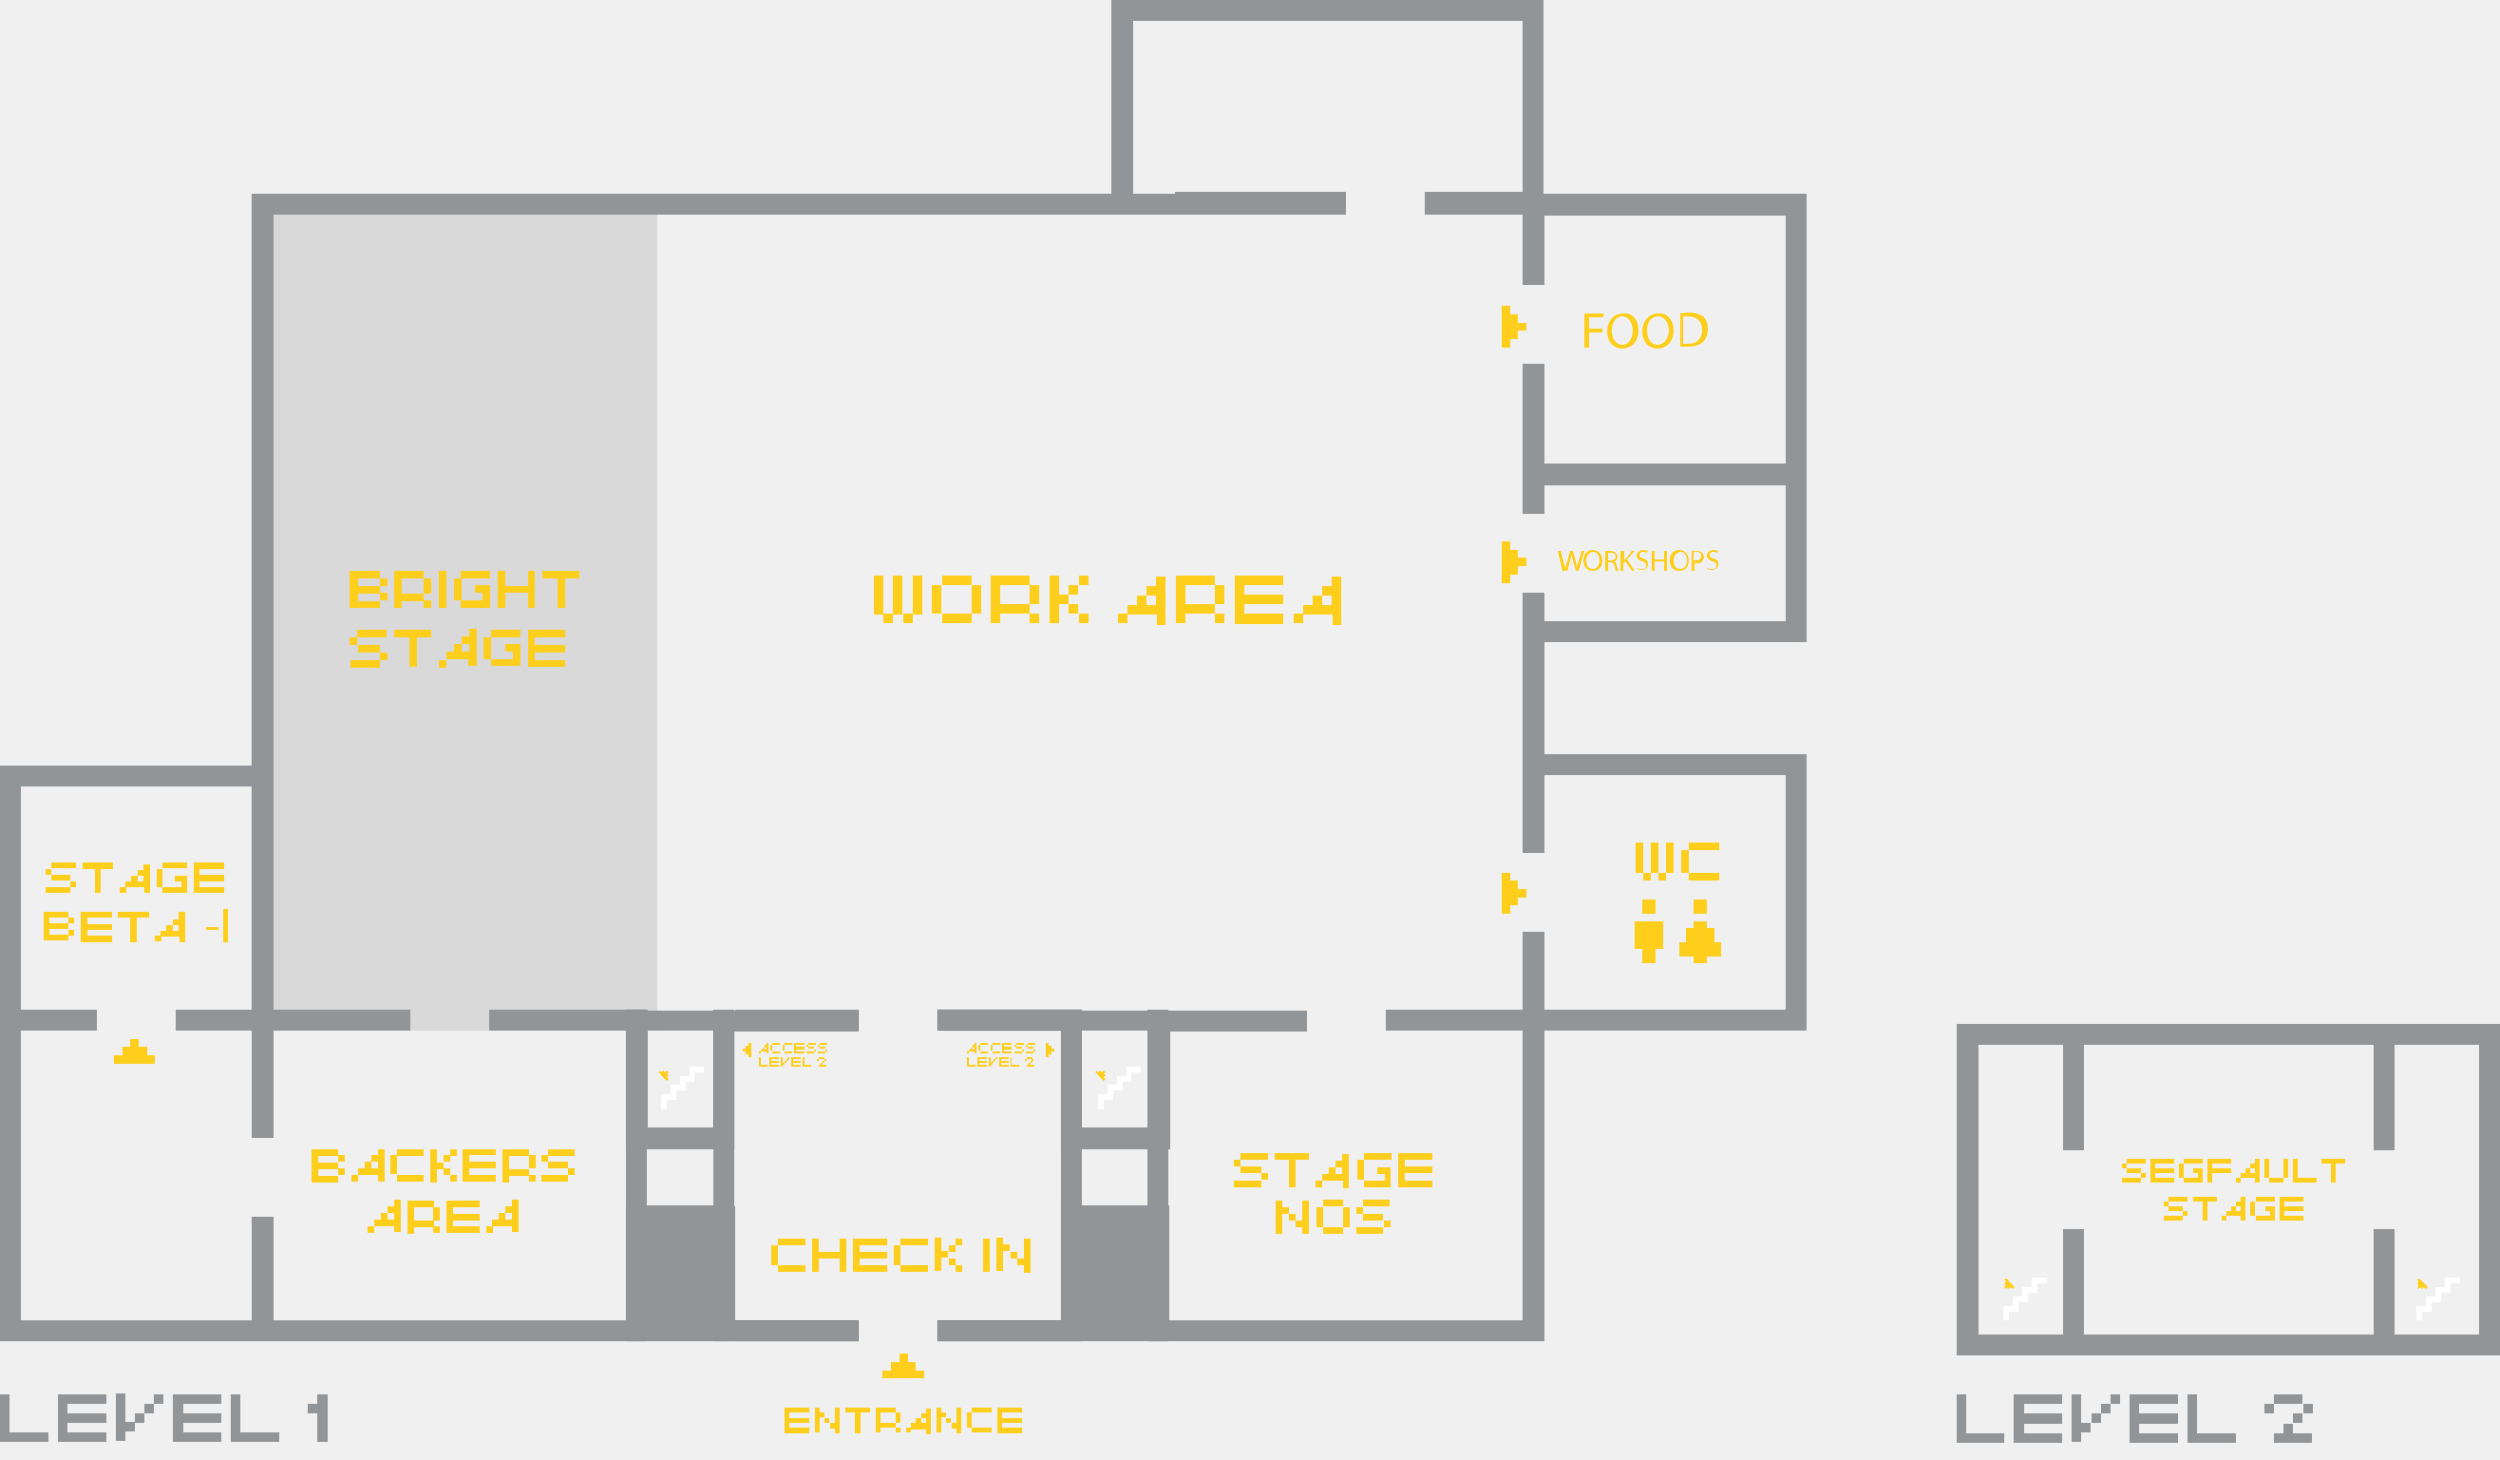
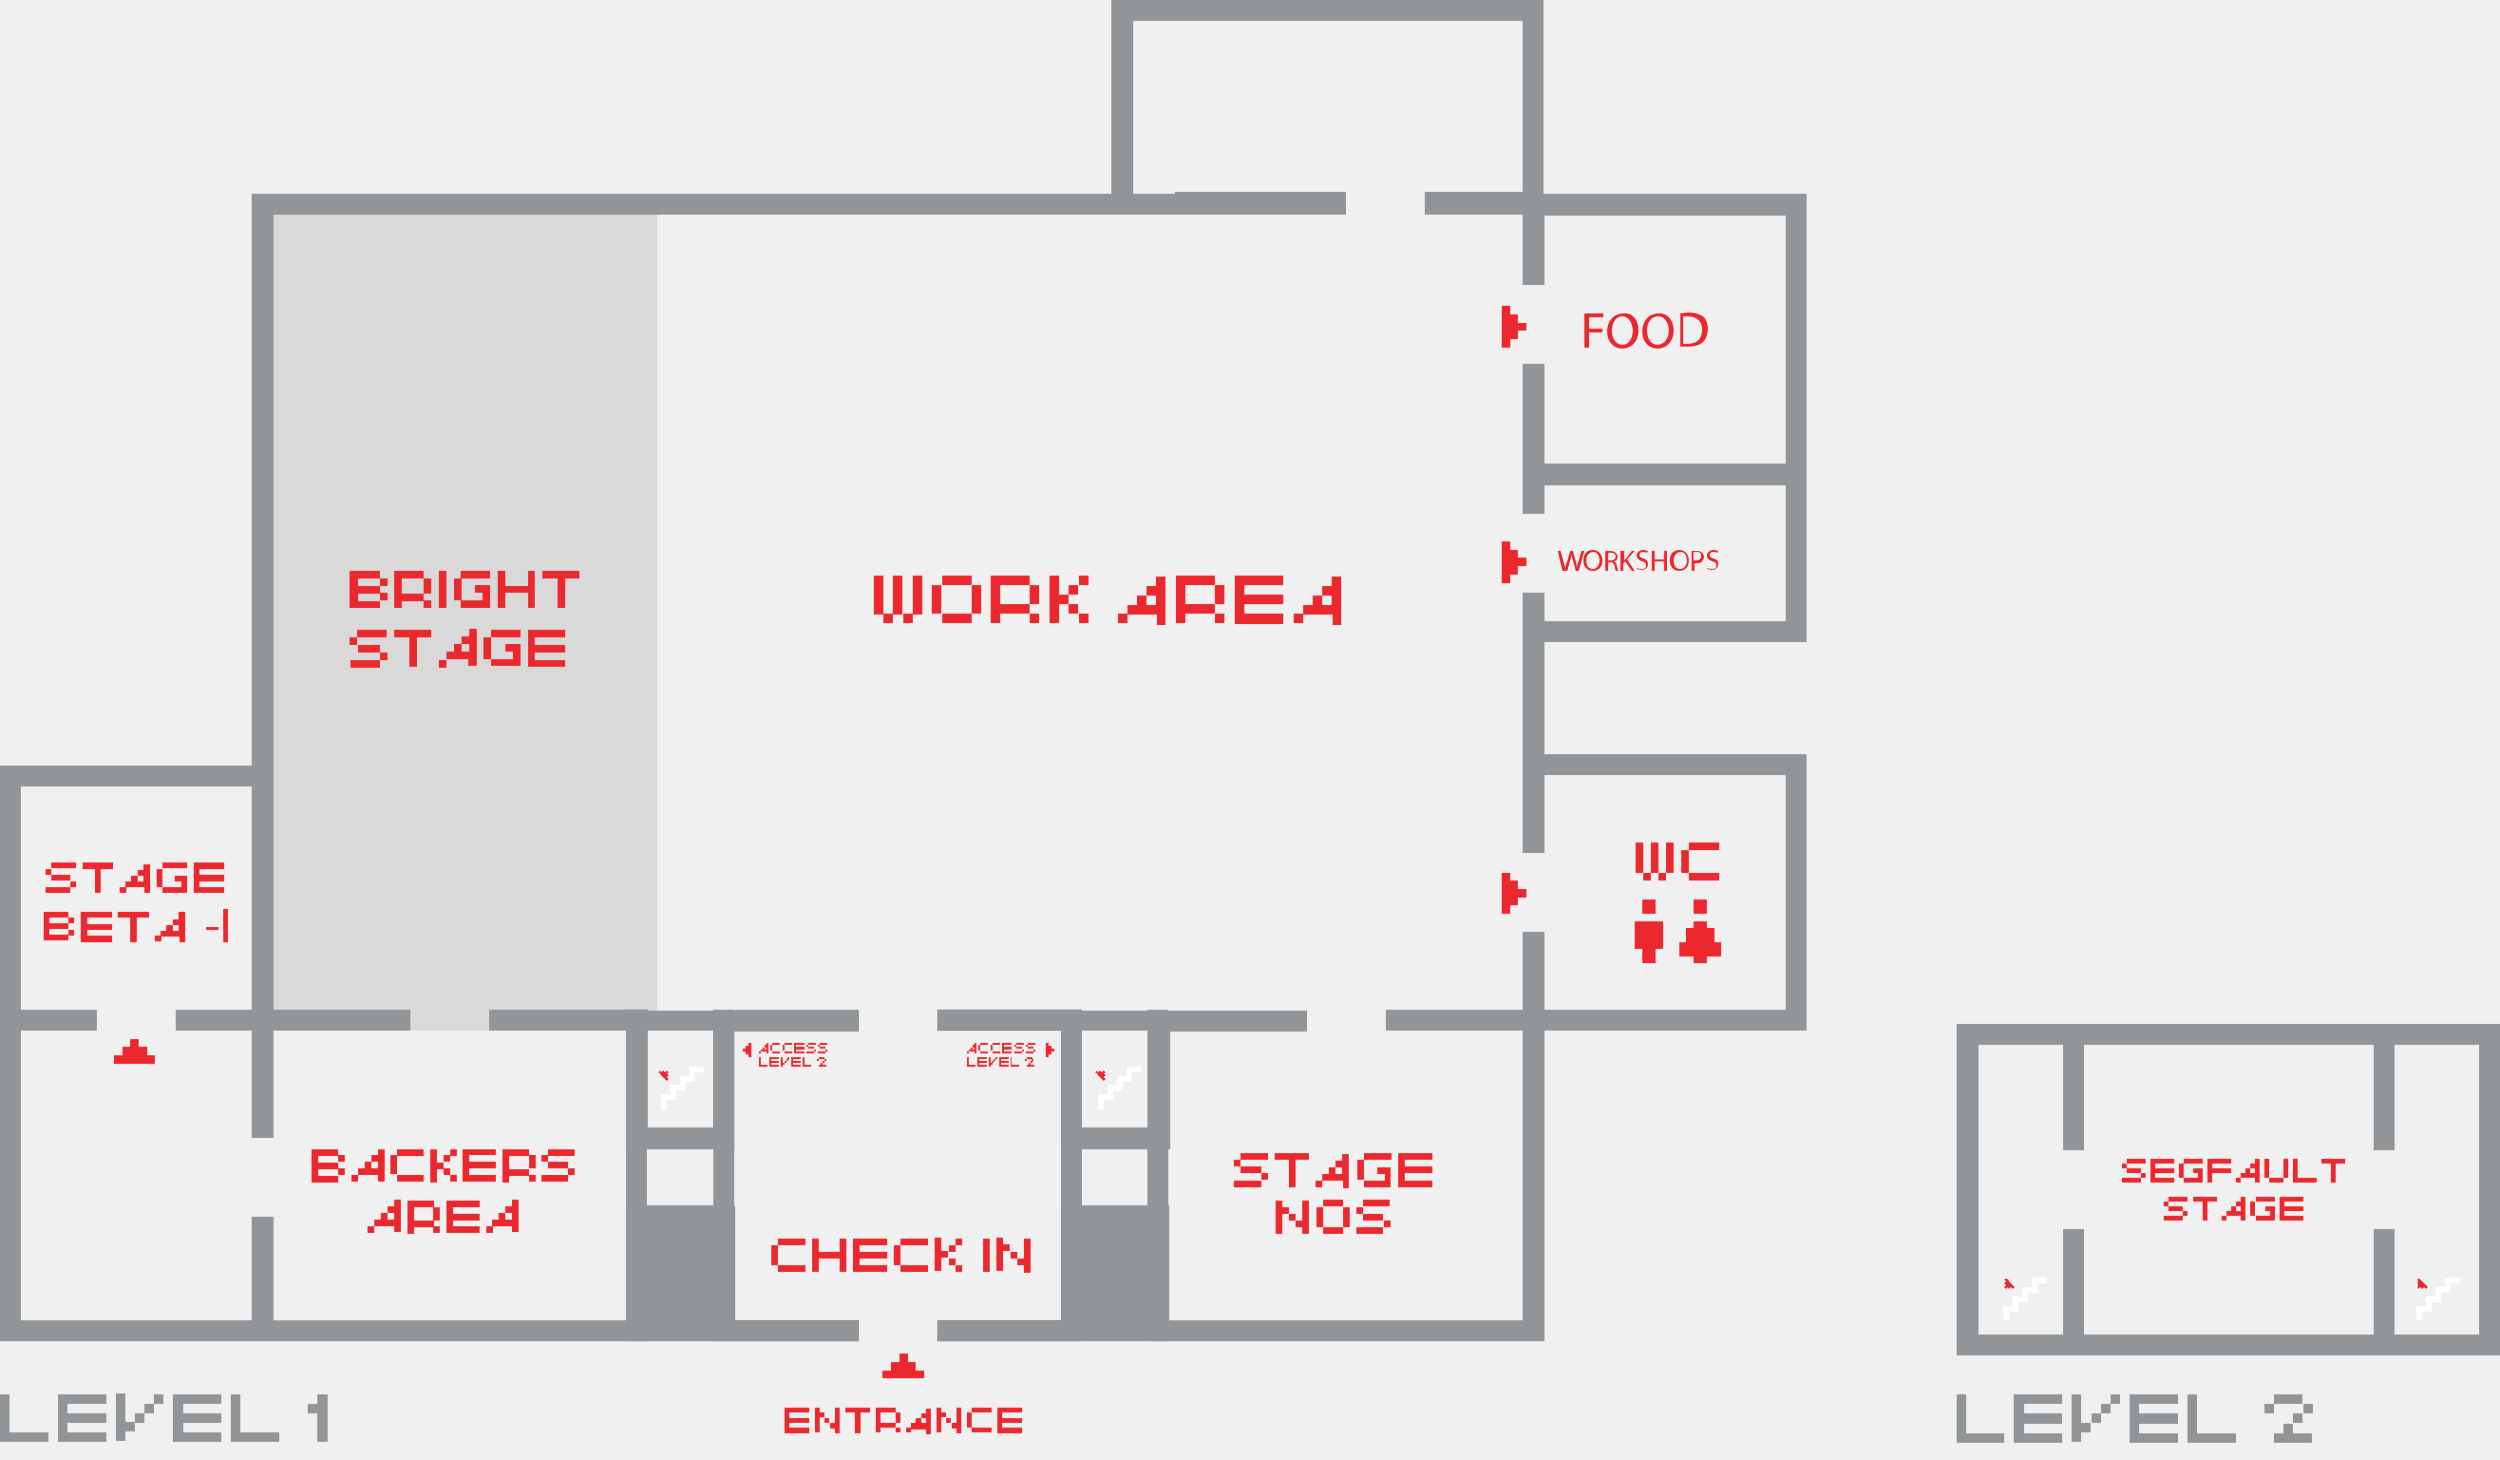
<svg xmlns="http://www.w3.org/2000/svg" xmlns:xlink="http://www.w3.org/1999/xlink" version="1.0" id="Layer_1" x="0px" y="0px" width="263.2px" height="153.7px" viewBox="0 0 263.2 153.7" style="enable-background:new 0 0 263.2 153.7;" xml:space="preserve">
  <style type="text/css">
	.st0{fill:#929597;}
- 	.st1{fill:#FECE1D;}
+ 	.st1{fill:#ea282e;}
	.st2{fill:#FFFFFF;}
	.st3{opacity:0.25;}
	.st4{clip-path:url(#SVGID_2_);}
</style>
  <g>
    <polygon class="st0" points="206,151.9 206,146.8 207,146.8 207,150.9 211,150.9 211,151.9  " />
  </g>
  <g>
    <polygon class="st0" points="212,151.9 212,146.8 217.1,146.8 217.1,147.8 213.1,147.8 213.1,148.8 217.1,148.8 217.1,149.9    213.1,149.9 213.1,150.9 217.1,150.9 217.1,151.9  " />
  </g>
  <g>
    <path class="st0" d="M218.1,151.9v-5.1h1v3h1v1h-1v1H218.1z M220.2,148.8h1v1h-1V148.8z M221.2,147.8h1v1h-1V147.8z M222.2,146.8h1   v1h-1V146.8z" />
  </g>
  <g>
    <polygon class="st0" points="224.2,151.9 224.2,146.8 229.3,146.8 229.3,147.8 225.2,147.8 225.2,148.8 229.3,148.8 229.3,149.9    225.2,149.9 225.2,150.9 229.3,150.9 229.3,151.9  " />
  </g>
  <g>
    <polygon class="st0" points="230.3,151.9 230.3,146.8 231.3,146.8 231.3,150.9 235.4,150.9 235.4,151.9  " />
  </g>
  <g>
    <path class="st0" d="M238.4,147.8h1v1h-1V147.8z M239.4,146.8h3v1h-3V146.8z M239.4,151.9v-1h1v-1h1v1h2v1H239.4z M241.4,148.8h1v1   h-1V148.8z M242.5,147.8h1v1h-1V147.8z" />
  </g>
  <g>
    <path class="st1" d="M227.8,126.5h0.5v0.5h-0.5V126.5z M227.8,128h2v0.5h-2V128z M228.3,126h2v0.5h-2V126z M228.3,127h1.5v0.5h-1.5   V127z M229.8,127.5h0.5v0.5h-0.5V127.5z" />
  </g>
  <g>
    <polygon class="st1" points="231.9,128.5 231.9,126.5 230.9,126.5 230.9,126 233.4,126 233.4,126.5 232.4,126.5 232.4,128.5  " />
  </g>
  <g>
    <path class="st1" d="M233.9,128h0.5v0.5h-0.5V128z M235.9,128.5V128h-1.5v-0.5h0.5V127h0.5v0.5h0.5V127h-0.5v-0.5h0.5V126h0.5v2.5   H235.9z" />
  </g>
  <g>
    <path class="st1" d="M236.9,126.5h0.5v1.5h-0.5V126.5z M237.5,126h2v0.5h-2V126z M237.5,128.5V128h1.5v-0.5h-0.5V127h1v1.5H237.5z" />
  </g>
  <g>
    <polygon class="st1" points="240,128.5 240,126 242.5,126 242.5,126.5 240.5,126.5 240.5,127 242.5,127 242.5,127.5 240.5,127.5    240.5,128 242.5,128 242.5,128.5  " />
  </g>
  <g>
    <path class="st0" d="M261,107.8h-52.8H206v2.2v30.5v2.2h2.2H261h2.2v-2.2V110v-2.2H261z M261,140.5h-8.9v-11.1h-2.2v11.1h-30.5   v-11.1h-2.2v11.1h-8.9V110h8.9v11.1h2.2V110h30.5v11.1h2.2V110h8.9V140.5z" />
  </g>
  <g>
    <polygon class="st2" points="214.5,134.5 213.9,134.5 213.9,135.1 213.9,135.5 213.5,135.5 212.9,135.5 212.9,136.1 212.9,136.5    212.5,136.5 212.5,136.5 211.9,136.5 211.9,136.5 211.9,137.1 211.9,137.5 211.5,137.5 210.9,137.5 210.9,138.1 210.9,139    211.5,139 211.5,138.1 211.9,138.1 211.9,138.1 212.5,138.1 212.5,138.1 212.5,138.1 212.5,137.1 212.9,137.1 213.5,137.1    213.5,137.1 213.5,137.1 213.5,136.1 213.9,136.1 214.5,136.1 214.5,136.1 214.5,135.1 215.5,135.1 215.5,134.5  " />
  </g>
  <g>
    <polygon class="st1" points="211.2,134.9 211,135.1 211.2,135.3 211,135.5 211.2,135.7 211.4,135.5 211.5,135.7 211.7,135.5    211.9,135.7 212.1,135.5 211.9,135.3 211.7,135.1 211.5,134.9 211.4,134.7 211.2,134.6 211,134.7  " />
  </g>
  <g>
    <polygon class="st2" points="258,134.5 257.4,134.5 257.4,135.1 257.4,135.5 257,135.5 256.4,135.5 256.4,136.1 256.4,136.5    256,136.5 256,136.5 255.4,136.5 255.4,136.5 255.4,137.1 255.4,137.5 255,137.5 254.4,137.5 254.4,138.1 254.4,139 255,139    255,138.1 255.4,138.1 255.4,138.1 256,138.1 256,138.1 256,138.1 256,137.1 256.4,137.1 257,137.1 257,137.1 257,137.1 257,136.1    257.4,136.1 258,136.1 258,136.1 258,135.1 259,135.1 259,134.5  " />
  </g>
  <g>
    <polygon class="st1" points="254.6,134.9 254.5,135.1 254.6,135.3 254.5,135.5 254.6,135.7 254.8,135.5 255,135.7 255.2,135.5    255.4,135.7 255.6,135.5 255.4,135.3 255.2,135.1 255,134.9 254.8,134.7 254.6,134.6 254.5,134.7  " />
  </g>
  <g>
    <path class="st1" d="M223.4,122.5h0.5v0.5h-0.5V122.5z M223.4,124h2v0.5h-2V124z M223.9,122h2v0.5h-2V122z M223.9,123h1.5v0.5h-1.5   V123z M225.4,123.5h0.5v0.5h-0.5V123.5z" />
  </g>
  <g>
    <polygon class="st1" points="226.4,124.5 226.4,122 228.9,122 228.9,122.5 226.9,122.5 226.9,123 228.9,123 228.9,123.5    226.9,123.5 226.9,124 228.9,124 228.9,124.5  " />
  </g>
  <g>
    <path class="st1" d="M229.4,122.5h0.5v1.5h-0.5V122.5z M229.9,122h2v0.5h-2V122z M229.9,124.5V124h1.5v-0.5h-0.5V123h1v1.5H229.9z" />
  </g>
  <g>
    <polygon class="st1" points="232.4,124.5 232.4,122 234.9,122 234.9,122.5 232.9,122.5 232.9,123 234.9,123 234.9,123.5    232.9,123.5 232.9,124.5  " />
  </g>
  <g>
    <path class="st1" d="M235.4,124h0.5v0.5h-0.5V124z M235.9,124v-0.5h0.5V123h0.5v0.5h0.5V123h-0.5v-0.5h0.5V122h0.5v2.5h-0.5V124   H235.9z" />
  </g>
  <g>
    <path class="st1" d="M238.4,122h0.5v2h-0.5V122z M238.9,124h1.5v0.5h-1.5V124z M240.4,122h0.5v2h-0.5V122z" />
  </g>
  <g>
    <polygon class="st1" points="241.4,124.5 241.4,122 241.9,122 241.9,124 243.9,124 243.9,124.5  " />
  </g>
  <g>
    <polygon class="st1" points="244.4,122.5 244.4,122 246.9,122 246.9,122.5 245.9,122.5 245.9,124.5 245.4,124.5 245.4,122.5  " />
  </g>
  <g>
    <polygon class="st0" points="0,151.8 0,146.8 1,146.8 1,150.8 5.1,150.8 5.1,151.8  " />
  </g>
  <g>
    <polygon class="st0" points="6.1,151.8 6.1,146.8 11.2,146.8 11.2,147.8 7.1,147.8 7.1,148.8 11.2,148.8 11.2,149.8 7.1,149.8    7.1,150.8 11.2,150.8 11.2,151.8  " />
  </g>
  <g>
    <path class="st0" d="M12.2,151.8v-5.1h1v3h1v1h-1v1H12.2z M14.2,148.8h1v1h-1V148.8z M15.2,147.8h1v1h-1V147.8z M16.2,146.8h1v1h-1   V146.8z" />
  </g>
  <g>
    <polygon class="st0" points="18.2,151.8 18.2,146.8 23.3,146.8 23.3,147.8 19.3,147.8 19.3,148.8 23.3,148.8 23.3,149.8    19.3,149.8 19.3,150.8 23.3,150.8 23.3,151.8  " />
  </g>
  <g>
    <polygon class="st0" points="24.3,151.8 24.3,146.8 25.3,146.8 25.3,150.8 29.4,150.8 29.4,151.8  " />
  </g>
  <g>
    <polygon class="st0" points="32.4,148.8 32.4,147.8 33.4,147.8 33.4,146.8 34.5,146.8 34.5,151.8 33.4,151.8 33.4,148.8  " />
  </g>
  <g>
    <path class="st1" d="M101.8,110.7h0.2v0.2h-0.2V110.7z M102,110.7v-0.2h0.2v-0.2h0.2v0.2h0.2v-0.2h-0.2V110h0.2v-0.2h0.2v1.1h-0.2   v-0.2H102z" />
  </g>
  <g>
    <path class="st1" d="M103,110h0.2v0.6H103V110z M103.2,109.8h0.8v0.2h-0.8V109.8z M103.2,110.7h0.8v0.2h-0.8V110.7z" />
  </g>
  <g>
    <path class="st1" d="M104.3,110h0.2v0.6h-0.2V110z M104.5,109.8h0.8v0.2h-0.8V109.8z M104.5,110.7h0.8v0.2h-0.8V110.7z" />
  </g>
  <g>
    <polygon class="st1" points="105.5,110.9 105.5,109.8 106.5,109.8 106.5,110 105.7,110 105.7,110.2 106.5,110.2 106.5,110.5    105.7,110.5 105.7,110.7 106.5,110.7 106.5,110.9  " />
  </g>
  <g>
    <path class="st1" d="M106.8,110h0.2v0.2h-0.2V110z M106.8,110.7h0.8v0.2h-0.8V110.7z M107,109.8h0.8v0.2H107V109.8z M107,110.2h0.6   v0.2H107V110.2z M107.6,110.5h0.2v0.2h-0.2V110.5z" />
  </g>
  <g>
    <path class="st1" d="M108,110h0.2v0.2H108V110z M108,110.7h0.8v0.2H108V110.7z M108.2,109.8h0.8v0.2h-0.8V109.8z M108.2,110.2h0.6   v0.2h-0.6V110.2z M108.8,110.5h0.2v0.2h-0.2V110.5z" />
  </g>
  <g>
    <polygon class="st1" points="101.8,112.3 101.8,111.3 102,111.3 102,112.1 102.7,112.1 102.7,112.3  " />
  </g>
  <g>
    <polygon class="st1" points="102.9,112.3 102.9,111.3 103.9,111.3 103.9,111.5 103.1,111.5 103.1,111.7 103.9,111.7 103.9,111.9    103.1,111.9 103.1,112.1 103.9,112.1 103.9,112.3  " />
  </g>
  <g>
    <path class="st1" d="M104.1,112.3v-1h0.2v0.6h0.2v0.2h-0.2v0.2H104.1z M104.4,111.7h0.2v0.2h-0.2V111.7z M104.6,111.5h0.2v0.2h-0.2   V111.5z M104.8,111.3h0.2v0.2h-0.2V111.3z" />
  </g>
  <g>
    <polygon class="st1" points="105.2,112.3 105.2,111.3 106.2,111.3 106.2,111.5 105.4,111.5 105.4,111.7 106.2,111.7 106.2,111.9    105.4,111.9 105.4,112.1 106.2,112.1 106.2,112.3  " />
  </g>
  <g>
    <polygon class="st1" points="106.4,112.3 106.4,111.3 106.5,111.3 106.5,112.1 107.3,112.1 107.3,112.3  " />
  </g>
  <g>
    <path class="st1" d="M107.9,111.5h0.2v0.2h-0.2V111.5z M108.1,111.3h0.6v0.2h-0.6V111.3z M108.1,112.3v-0.2h0.2v-0.2h0.2v0.2h0.4   v0.2H108.1z M108.5,111.7h0.2v0.2h-0.2V111.7z M108.6,111.5h0.2v0.2h-0.2V111.5z" />
  </g>
  <g class="st3">
    <g>
      <defs>
        <rect id="SVGID_1_" x="26.5" y="20.4" width="42.7" height="88.1" />
      </defs>
      <clipPath id="SVGID_2_">
        <use xlink:href="#SVGID_1_" style="overflow:visible;" />
      </clipPath>
      <g class="st4">
        <rect x="26.5" y="20.4" class="st0" width="42.7" height="88.1" />
      </g>
    </g>
  </g>
  <g>
    <path class="st1" d="M36.8,64v-3.9H40v0.8h-2.3v0.8H40v0.8h-2.3v0.8H40V64H36.8z M40,60.9h0.8v0.8H40V60.9z M40,62.4h0.8v0.8H40   V62.4z" />
  </g>
  <g>
    <path class="st1" d="M41.5,64v-3.9h3.1v0.8h-2.3v1.6h2.3v0.8h-2.3V64H41.5z M44.6,60.9h0.8v1.6h-0.8V60.9z M44.6,63.2h0.8V64h-0.8   V63.2z" />
  </g>
  <g>
    <rect x="46.2" y="60.1" class="st1" width="0.8" height="3.9" />
  </g>
  <g>
    <path class="st1" d="M47.8,60.9h0.8v2.3h-0.8V60.9z M48.5,60.1h3.1v0.8h-3.1V60.1z M48.5,64v-0.8h2.3v-0.8h-0.8v-0.8h1.6V64H48.5z" />
  </g>
  <g>
    <polygon class="st1" points="52.4,64 52.4,60.1 53.2,60.1 53.2,61.7 55.6,61.7 55.6,60.1 56.3,60.1 56.3,64 55.6,64 55.6,62.4    53.2,62.4 53.2,64  " />
  </g>
  <g>
    <polygon class="st1" points="58.7,64 58.7,60.9 57.1,60.9 57.1,60.1 61,60.1 61,60.9 59.5,60.9 59.5,64  " />
  </g>
  <g>
    <path class="st1" d="M36.8,67.1h0.8v0.8h-0.8V67.1z M36.8,69.5H40v0.8h-3.1V69.5z M37.6,66.3h3.1v0.8h-3.1V66.3z M37.6,67.9H40v0.8   h-2.3V67.9z M40,68.7h0.8v0.8H40V68.7z" />
  </g>
  <g>
    <polygon class="st1" points="43.1,70.2 43.1,67.1 41.5,67.1 41.5,66.3 45.4,66.3 45.4,67.1 43.9,67.1 43.9,70.2  " />
  </g>
  <g>
    <path class="st1" d="M46.2,69.5H47v0.8h-0.8V69.5z M49.3,70.2v-0.8H47v-0.8h0.8v-0.8h0.8v0.8h0.8v-0.8h-0.8v-0.8h0.8v-0.8h0.8v3.9   H49.3z" />
  </g>
  <g>
    <path class="st1" d="M50.9,67.1h0.8v2.3h-0.8V67.1z M51.7,66.3h3.1v0.8h-3.1V66.3z M51.7,70.2v-0.8H54v-0.8h-0.8v-0.8h1.6v2.3H51.7   z" />
  </g>
  <g>
    <polygon class="st1" points="55.6,70.2 55.6,66.3 59.5,66.3 59.5,67.1 56.3,67.1 56.3,67.9 59.5,67.9 59.5,68.7 56.3,68.7    56.3,69.5 59.5,69.5 59.5,70.2  " />
  </g>
  <g>
    <path class="st1" d="M92,60.6h1v4.1h-1V60.6z M93,64.6h1v1h-1V64.6z M94,60.6h1v4.1h-1V60.6z M95.1,64.6h1v1h-1V64.6z M96.1,60.6h1   v4.1h-1V60.6z" />
  </g>
  <g>
    <path class="st1" d="M98.1,61.6h1v3h-1V61.6z M99.2,60.6h3.1v1h-3.1V60.6z M99.2,64.6h3.1v1h-3.1V64.6z M102.3,61.6h1v3h-1V61.6z" />
  </g>
  <g>
    <path class="st1" d="M104.3,65.7v-5.1h4.1v1h-3.1v2h3.1v1h-3.1v1H104.3z M108.4,61.6h1v2h-1V61.6z M108.4,64.6h1v1h-1V64.6z" />
  </g>
  <g>
    <path class="st1" d="M110.5,65.7v-5.1h1v2h1v1h-1v2H110.5z M112.5,61.6h1v1h-1V61.6z M112.5,63.6h1v1h-1V63.6z M113.6,60.6h1v1h-1   V60.6z M113.6,64.6h1v1h-1V64.6z" />
  </g>
  <g>
    <path class="st1" d="M117.7,64.6h1v1h-1V64.6z M121.8,65.7v-1h-3.1v-1h1v-1h1v1h1v-1h-1v-1h1v-1h1v5.1H121.8z" />
  </g>
  <g>
    <path class="st1" d="M123.8,65.7v-5.1h4.1v1h-3.1v2h3.1v1h-3.1v1H123.8z M127.9,61.6h1v2h-1V61.6z M127.9,64.6h1v1h-1V64.6z" />
  </g>
  <g>
    <polygon class="st1" points="130,65.7 130,60.6 135.1,60.6 135.1,61.6 131,61.6 131,62.6 135.1,62.6 135.1,63.6 131,63.6 131,64.6    135.1,64.6 135.1,65.7  " />
  </g>
  <g>
    <path class="st1" d="M136.2,64.6h1v1h-1V64.6z M140.3,65.7v-1h-3.1v-1h1v-1h1v1h1v-1h-1v-1h1v-1h1v5.1H140.3z" />
  </g>
  <g>
    <path class="st1" d="M129.9,122.1h0.7v0.7h-0.7V122.1z M129.9,124.3h2.9v0.7h-2.9V124.3z M130.6,121.4h2.9v0.7h-2.9V121.4z    M130.6,122.8h2.2v0.7h-2.2V122.8z M132.8,123.5h0.7v0.7h-0.7V123.5z" />
  </g>
  <g>
    <polygon class="st1" points="135.7,125 135.7,122.1 134.2,122.1 134.2,121.4 137.8,121.4 137.8,122.1 136.4,122.1 136.4,125  " />
  </g>
  <g>
    <path class="st1" d="M138.5,124.3h0.7v0.7h-0.7V124.3z M141.4,125v-0.7h-2.2v-0.7h0.7v-0.7h0.7v0.7h0.7v-0.7h-0.7v-0.7h0.7v-0.7   h0.7v3.6H141.4z" />
  </g>
  <g>
    <path class="st1" d="M142.9,122.1h0.7v2.1h-0.7V122.1z M143.6,121.4h2.9v0.7h-2.9V121.4z M143.6,125v-0.7h2.2v-0.7H145v-0.7h1.4   v2.1H143.6z" />
  </g>
  <g>
    <polygon class="st1" points="147.2,125 147.2,121.4 150.8,121.4 150.8,122.1 147.9,122.1 147.9,122.8 150.8,122.8 150.8,123.5    147.9,123.5 147.9,124.3 150.8,124.3 150.8,125  " />
  </g>
  <g>
    <path class="st1" d="M81.2,131.1h0.7v2.1h-0.7V131.1z M81.9,130.4h2.9v0.7h-2.9V130.4z M81.9,133.2h2.9v0.7h-2.9V133.2z" />
  </g>
  <g>
    <polygon class="st1" points="85.5,133.9 85.5,130.4 86.2,130.4 86.2,131.8 88.4,131.8 88.4,130.4 89.1,130.4 89.1,133.9    88.4,133.9 88.4,132.5 86.2,132.5 86.2,133.9  " />
  </g>
  <g>
    <polygon class="st1" points="89.8,133.9 89.8,130.4 93.4,130.4 93.4,131.1 90.5,131.1 90.5,131.8 93.4,131.8 93.4,132.5    90.5,132.5 90.5,133.2 93.4,133.2 93.4,133.9  " />
  </g>
  <g>
    <path class="st1" d="M94.1,131.1h0.7v2.1h-0.7V131.1z M94.8,130.4h2.9v0.7h-2.9V130.4z M94.8,133.2h2.9v0.7h-2.9V133.2z" />
  </g>
  <g>
    <path class="st1" d="M98.4,133.9v-3.6h0.7v1.4h0.7v0.7h-0.7v1.4H98.4z M99.9,131.1h0.7v0.7h-0.7V131.1z M99.9,132.5h0.7v0.7h-0.7   V132.5z M100.6,130.4h0.7v0.7h-0.7V130.4z M100.6,133.2h0.7v0.7h-0.7V133.2z" />
  </g>
  <g>
    <rect x="103.5" y="130.4" class="st1" width="0.7" height="3.5" />
  </g>
  <g>
    <path class="st1" d="M104.9,133.9v-3.6h0.7v0.7h0.7v0.7h-0.7v2.1H104.9z M106.4,131.8h0.7v0.7h-0.7V131.8z M107.8,133.9v-0.7h-0.7   v-0.7h0.7v-2.1h0.7v3.6H107.8z" />
  </g>
  <g>
    <path class="st1" d="M32.8,124.4V121h2.8v0.7h-2.1v0.7h2.1v0.7h-2.1v0.7h2.1v0.7H32.8z M35.6,121.6h0.7v0.7h-0.7V121.6z M35.6,123   h0.7v0.7h-0.7V123z" />
  </g>
  <g>
    <path class="st1" d="M37,123.7h0.7v0.7H37V123.7z M39.8,124.4v-0.7h-2.1V123h0.7v-0.7h0.7v0.7h0.7v-0.7h-0.7v-0.7h0.7V121h0.7v3.4   H39.8z" />
  </g>
  <g>
    <path class="st1" d="M41.1,121.6h0.7v2h-0.7V121.6z M41.8,121h2.8v0.7h-2.8V121z M41.8,123.7h2.8v0.7h-2.8V123.7z" />
  </g>
  <g>
    <path class="st1" d="M45.3,124.4V121H46v1.4h0.7v0.7H46v1.4H45.3z M46.7,121.6h0.7v0.7h-0.7V121.6z M46.7,123h0.7v0.7h-0.7V123z    M47.4,121h0.7v0.7h-0.7V121z M47.4,123.7h0.7v0.7h-0.7V123.7z" />
  </g>
  <g>
    <polygon class="st1" points="48.7,124.4 48.7,121 52.2,121 52.2,121.6 49.4,121.6 49.4,122.3 52.2,122.3 52.2,123 49.4,123    49.4,123.7 52.2,123.7 52.2,124.4  " />
  </g>
  <g>
    <path class="st1" d="M52.9,124.4V121h2.8v0.7h-2.1v1.4h2.1v0.7h-2.1v0.7H52.9z M55.7,121.6h0.7v1.4h-0.7V121.6z M55.7,123.7h0.7   v0.7h-0.7V123.7z" />
  </g>
  <g>
    <path class="st1" d="M57,121.6h0.7v0.7H57V121.6z M57,123.7h2.8v0.7H57V123.7z M57.7,121h2.8v0.7h-2.8V121z M57.7,122.3h2.1v0.7   h-2.1V122.3z M59.8,123h0.7v0.7h-0.7V123z" />
  </g>
  <g>
    <path class="st1" d="M38.7,129.1h0.7v0.7h-0.7V129.1z M41.5,129.8v-0.7h-2.1v-0.7h0.7v-0.7h0.7v0.7h0.7v-0.7h-0.7v-0.7h0.7v-0.7   h0.7v3.4H41.5z" />
  </g>
  <g>
    <path class="st1" d="M42.9,129.8v-3.4h2.8v0.7h-2.1v1.4h2.1v0.7h-2.1v0.7H42.9z M45.6,127.1h0.7v1.4h-0.7V127.1z M45.6,129.1h0.7   v0.7h-0.7V129.1z" />
  </g>
  <g>
    <polygon class="st1" points="47,129.8 47,126.4 50.5,126.4 50.5,127.1 47.7,127.1 47.7,127.8 50.5,127.8 50.5,128.5 47.7,128.5    47.7,129.1 50.5,129.1 50.5,129.8  " />
  </g>
  <g>
    <path class="st1" d="M51.2,129.1h0.7v0.7h-0.7V129.1z M53.9,129.8v-0.7h-2.1v-0.7h0.7v-0.7h0.7v0.7h0.7v-0.7h-0.7v-0.7h0.7v-0.7   h0.7v3.4H53.9z" />
  </g>
  <g>
    <path class="st0" d="M113.9,106.3H98.7v2.2h13V121h11.5v-12.4h14.4v-2.2h-16.7H113.9z M120.9,118.7h-7v-10.2h7V118.7z" />
  </g>
  <g>
    <path class="st0" d="M68.2,106.3H51.5v2.2h14.4V121h11.4v-12.4h13.1v-2.2H75.1H68.2z M75.1,118.7h-6.9v-10.2h6.9V118.7z" />
  </g>
  <g>
    <path class="st1" d="M172.2,88.7h0.8v3.2h-0.8V88.7z M173,91.9h0.8v0.8H173V91.9z M173.8,88.7h0.8v3.2h-0.8V88.7z M174.6,91.9h0.8   v0.8h-0.8V91.9z M175.4,88.7h0.8v3.2h-0.8V88.7z" />
  </g>
  <g>
    <path class="st1" d="M177,89.5h0.8v2.4H177V89.5z M177.8,88.7h3.2v0.8h-3.2V88.7z M177.8,91.9h3.2v0.8h-3.2V91.9z" />
  </g>
  <g>
    <polygon class="st1" points="173.6,97 172.9,97 172.1,97 172.1,97.7 172.1,98.4 172.1,99.2 172.1,99.9 172.9,99.9 172.9,100.7    172.9,101.4 173.6,101.4 174.3,101.4 174.3,100.7 174.3,99.9 175.1,99.9 175.1,99.2 175.1,98.4 175.1,97.7 175.1,97 174.3,97  " />
  </g>
  <g>
    <polygon class="st1" points="174.3,96.2 174.3,95.5 174.3,94.7 173.6,94.7 172.9,94.7 172.9,95.5 172.9,96.2 173.6,96.2  " />
  </g>
  <g>
    <polygon class="st1" points="179.7,96.2 179.7,95.5 179.7,94.7 179,94.7 178.3,94.7 178.3,95.5 178.3,96.2 179,96.2  " />
  </g>
  <g>
    <polygon class="st1" points="180.5,99.2 180.5,98.4 180.5,97.7 179.7,97.7 179.7,97 179,97 178.3,97 178.3,97.7 177.5,97.7    177.5,98.4 177.5,99.2 176.8,99.2 176.8,99.9 176.8,100.7 177.5,100.7 178.3,100.7 178.3,101.4 179,101.4 179.7,101.4 179.7,100.7    180.5,100.7 181.2,100.7 181.2,99.9 181.2,99.2  " />
  </g>
  <g>
    <polygon class="st2" points="73.1,112.3 72.6,112.3 72.6,112.9 72.6,113.3 72.2,113.3 71.6,113.3 71.6,113.9 71.6,114.2    71.2,114.2 71.2,114.2 70.6,114.2 70.6,114.2 70.6,114.8 70.6,115.2 70.2,115.2 69.6,115.2 69.6,115.8 69.6,116.8 70.2,116.8    70.2,115.8 70.6,115.8 70.6,115.8 71.1,115.8 71.2,115.8 71.2,115.8 71.2,114.8 71.6,114.8 72.1,114.8 72.1,114.8 72.2,114.8    72.2,113.9 72.6,113.9 73.1,113.9 73.1,113.9 73.1,112.9 74.1,112.9 74.1,112.3  " />
  </g>
  <g>
    <polygon class="st1" points="70.2,113.4 70.4,113.2 70.2,113 70.4,112.9 70.2,112.7 70,112.9 69.8,112.7 69.6,112.9 69.5,112.7    69.3,112.9 69.5,113 69.6,113.2 69.8,113.4 70,113.6 70.2,113.8 70.4,113.6  " />
  </g>
  <g>
    <polygon class="st2" points="119.1,112.3 118.6,112.3 118.6,112.9 118.6,113.3 118.2,113.3 117.6,113.3 117.6,113.9 117.6,114.2    117.2,114.2 117.2,114.2 116.6,114.2 116.6,114.2 116.6,114.8 116.6,115.2 116.2,115.2 115.6,115.2 115.6,115.8 115.6,116.8    116.2,116.8 116.2,115.8 116.6,115.8 116.6,115.8 117.1,115.8 117.2,115.8 117.2,115.8 117.2,114.8 117.6,114.8 118.1,114.8    118.1,114.8 118.2,114.8 118.2,113.9 118.6,113.9 119.1,113.9 119.1,113.9 119.1,112.9 120.1,112.9 120.1,112.3  " />
  </g>
  <g>
    <polygon class="st1" points="116.2,113.4 116.4,113.2 116.2,113 116.4,112.9 116.2,112.7 116,112.9 115.8,112.7 115.6,112.9    115.5,112.7 115.3,112.9 115.5,113 115.6,113.2 115.8,113.4 116,113.6 116.2,113.8 116.4,113.6  " />
  </g>
  <g>
    <path class="st1" d="M4.8,91.5h0.6v0.6H4.8V91.5z M4.8,93.4h2.6V94H4.8V93.4z M5.4,90.8H8v0.6H5.4V90.8z M5.4,92.1h2v0.6h-2V92.1z    M7.4,92.8H8v0.6H7.4V92.8z" />
  </g>
  <g>
    <polygon class="st1" points="10,94 10,91.5 8.7,91.5 8.7,90.8 11.9,90.8 11.9,91.5 10.6,91.5 10.6,94  " />
  </g>
  <g>
    <path class="st1" d="M12.6,93.4h0.7V94h-0.7V93.4z M15.2,94v-0.6h-2v-0.6h0.6v-0.6h0.7v0.6h0.6v-0.6h-0.6v-0.6h0.6v-0.6h0.7V94   H15.2z" />
  </g>
  <g>
    <path class="st1" d="M16.5,91.5h0.6v1.9h-0.6V91.5z M17.1,90.8h2.6v0.6h-2.6V90.8z M17.1,94v-0.6h2v-0.6h-0.7v-0.6h1.3V94H17.1z" />
  </g>
  <g>
    <polygon class="st1" points="20.4,94 20.4,90.8 23.6,90.8 23.6,91.5 21,91.5 21,92.1 23.6,92.1 23.6,92.8 21,92.8 21,93.4    23.6,93.4 23.6,94  " />
  </g>
  <g>
    <path class="st1" d="M4.6,99.2V96h2.6v0.6h-2v0.6h2v0.6h-2v0.6h2v0.6H4.6z M7.2,96.6h0.6v0.6H7.2V96.6z M7.2,97.9h0.6v0.6H7.2V97.9   z" />
  </g>
  <g>
    <polygon class="st1" points="8.5,99.2 8.5,96 11.8,96 11.8,96.6 9.2,96.6 9.2,97.3 11.8,97.3 11.8,97.9 9.2,97.9 9.2,98.5    11.8,98.5 11.8,99.2  " />
  </g>
  <g>
    <polygon class="st1" points="13.7,99.2 13.7,96.6 12.4,96.6 12.4,96 15.7,96 15.7,96.6 14.4,96.6 14.4,99.2  " />
  </g>
  <g>
    <path class="st1" d="M16.3,98.5H17v0.6h-0.7V98.5z M18.9,99.2v-0.6h-2v-0.6h0.6v-0.6h0.7v0.6h0.6v-0.6h-0.6v-0.6h0.6V96h0.7v3.2   H18.9z" />
  </g>
  <g>
    <rect x="21.7" y="97.6" class="st1" width="1.3" height="0.3" />
  </g>
  <g>
    <rect x="23.5" y="95.7" class="st1" width="0.5" height="3.5" />
  </g>
  <g>
    <polygon class="st1" points="82.6,150.9 82.6,148.2 85.2,148.2 85.2,148.7 83.1,148.7 83.1,149.3 85.2,149.3 85.2,149.8    83.1,149.8 83.1,150.3 85.2,150.3 85.2,150.9  " />
  </g>
  <g>
    <path class="st1" d="M87.4,150.3v-0.5h0.5v-1.6h0.5v2.7h-0.5v-0.5H87.4z M86.8,149.3h0.5v0.5h-0.5V149.3z M85.8,150.9v-2.7h0.5v0.5   h0.5v0.5h-0.5v1.6H85.8z" />
  </g>
  <g>
    <polygon class="st1" points="89,148.7 89,148.2 91.6,148.2 91.6,148.7 90.6,148.7 90.6,150.9 90,150.9 90,148.7  " />
  </g>
  <g>
    <path class="st1" d="M94.3,150.3h0.5v0.5h-0.5V150.3z M94.3,148.7h0.5v1.1h-0.5V148.7z M92.2,150.9v-2.7h2.1v0.5h-1.6v1.1h1.6v0.5   h-1.6v0.5H92.2z" />
  </g>
  <g>
    <path class="st1" d="M95.9,150.3v-0.5h0.5v-0.5H97v0.5h0.5v-0.5H97v-0.5h0.5v-0.5H98v2.7h-0.5v-0.5H95.9z M95.4,150.3h0.5v0.5h-0.5   V150.3z" />
  </g>
  <g>
    <path class="st1" d="M100.2,150.3v-0.5h0.5v-1.6h0.5v2.7h-0.5v-0.5H100.2z M99.6,149.3h0.5v0.5h-0.5V149.3z M98.6,150.9v-2.7h0.5   v0.5h0.5v0.5h-0.5v1.6H98.6z" />
  </g>
  <g>
    <path class="st1" d="M102.3,150.3h2.1v0.5h-2.1V150.3z M102.3,148.2h2.1v0.5h-2.1V148.2z M101.8,148.7h0.5v1.6h-0.5V148.7z" />
  </g>
  <g>
    <polygon class="st1" points="105,150.9 105,148.2 107.6,148.2 107.6,148.7 105.5,148.7 105.5,149.3 107.6,149.3 107.6,149.8    105.5,149.8 105.5,150.3 107.6,150.3 107.6,150.9  " />
  </g>
  <g>
    <polygon class="st1" points="96.4,144.3 96.4,143.4 95.6,143.4 95.6,142.5 94.7,142.5 94.7,143.4 93.8,143.4 93.8,144.3    92.9,144.3 92.9,145.1 93.8,145.1 94.7,145.1 95.6,145.1 96.4,145.1 97.3,145.1 97.3,144.3  " />
  </g>
  <g>
    <polygon class="st1" points="159,95.3 159.8,95.3 159.8,94.5 160.7,94.5 160.7,93.6 159.8,93.6 159.8,92.7 159,92.7 159,91.9    158.1,91.9 158.1,92.7 158.1,93.6 158.1,94.5 158.1,95.3 158.1,96.2 159,96.2  " />
  </g>
  <g>
    <polygon class="st1" points="110.4,111 110.7,111 110.7,110.7 111,110.7 111,110.4 110.7,110.4 110.7,110.1 110.4,110.1    110.4,109.8 110.1,109.8 110.1,110.1 110.1,110.4 110.1,110.7 110.1,111 110.1,111.3 110.4,111.3  " />
  </g>
  <g>
    <path class="st1" d="M79.9,110.7h0.2v0.2h-0.2V110.7z M80.1,110.7v-0.2h0.2v-0.2h0.2v0.2h0.2v-0.2h-0.2V110h0.2v-0.2h0.2v1.1h-0.2   v-0.2H80.1z" />
  </g>
  <g>
    <path class="st1" d="M81.1,110h0.2v0.6h-0.2V110z M81.3,109.8h0.8v0.2h-0.8V109.8z M81.3,110.7h0.8v0.2h-0.8V110.7z" />
  </g>
  <g>
    <path class="st1" d="M82.4,110h0.2v0.6h-0.2V110z M82.6,109.8h0.8v0.2h-0.8V109.8z M82.6,110.7h0.8v0.2h-0.8V110.7z" />
  </g>
  <g>
    <polygon class="st1" points="83.6,110.9 83.6,109.8 84.7,109.8 84.7,110 83.8,110 83.8,110.2 84.7,110.2 84.7,110.5 83.8,110.5    83.8,110.7 84.7,110.7 84.7,110.9  " />
  </g>
  <g>
    <path class="st1" d="M84.9,110h0.2v0.2h-0.2V110z M84.9,110.7h0.8v0.2h-0.8V110.7z M85.1,109.8h0.8v0.2h-0.8V109.8z M85.1,110.2   h0.6v0.2h-0.6V110.2z M85.7,110.5h0.2v0.2h-0.2V110.5z" />
  </g>
  <g>
    <path class="st1" d="M86.1,110h0.2v0.2h-0.2V110z M86.1,110.7h0.8v0.2h-0.8V110.7z M86.3,109.8h0.8v0.2h-0.8V109.8z M86.3,110.2   h0.6v0.2h-0.6V110.2z M86.9,110.5h0.2v0.2h-0.2V110.5z" />
  </g>
  <g>
    <polygon class="st1" points="79.9,112.3 79.9,111.3 80.1,111.3 80.1,112.1 80.8,112.1 80.8,112.3  " />
  </g>
  <g>
    <polygon class="st1" points="81,112.3 81,111.3 82,111.3 82,111.5 81.2,111.5 81.2,111.7 82,111.7 82,111.9 81.2,111.9 81.2,112.1    82,112.1 82,112.3  " />
  </g>
  <g>
    <path class="st1" d="M82.2,112.3v-1h0.2v0.6h0.2v0.2h-0.2v0.2H82.2z M82.6,111.7h0.2v0.2h-0.2V111.7z M82.8,111.5h0.2v0.2h-0.2   V111.5z M82.9,111.3h0.2v0.2h-0.2V111.3z" />
  </g>
  <g>
    <polygon class="st1" points="83.3,112.3 83.3,111.3 84.3,111.3 84.3,111.5 83.5,111.5 83.5,111.7 84.3,111.7 84.3,111.9    83.5,111.9 83.5,112.1 84.3,112.1 84.3,112.3  " />
  </g>
  <g>
    <polygon class="st1" points="84.5,112.3 84.5,111.3 84.7,111.3 84.7,112.1 85.4,112.1 85.4,112.3  " />
  </g>
  <g>
    <path class="st1" d="M86,111.5h0.2v0.2H86V111.5z M86.2,111.3h0.6v0.2h-0.6V111.3z M86.2,112.3v-0.2h0.2v-0.2h0.2v0.2H87v0.2H86.2z    M86.6,111.7h0.2v0.2h-0.2V111.7z M86.8,111.5H87v0.2h-0.2V111.5z" />
  </g>
  <g>
    <polygon class="st1" points="78.8,110.1 78.5,110.1 78.5,110.4 78.2,110.4 78.2,110.7 78.5,110.7 78.5,111 78.8,111 78.8,111.3    79.1,111.3 79.1,111 79.1,110.7 79.1,110.4 79.1,110.1 79.1,109.8 78.8,109.8  " />
  </g>
  <g>
    <polygon class="st1" points="159,60.5 159.8,60.5 159.8,59.6 160.7,59.6 160.7,58.7 159.8,58.7 159.8,57.9 159,57.9 159,57    158.1,57 158.1,57.9 158.1,58.7 158.1,59.6 158.1,60.5 158.1,61.4 159,61.4  " />
  </g>
  <g>
    <polygon class="st1" points="159,35.7 159.8,35.7 159.8,34.8 160.7,34.8 160.7,34 159.8,34 159.8,33.1 159,33.1 159,32.2    158.1,32.2 158.1,33.1 158.1,34 158.1,34.8 158.1,35.7 158.1,36.6 159,36.6  " />
  </g>
  <g>
    <polygon class="st1" points="15.5,111.1 15.5,110.2 14.6,110.2 14.6,109.4 13.7,109.4 13.7,110.2 12.9,110.2 12.9,111.1 12,111.1    12,112 12.9,112 13.7,112 14.6,112 15.5,112 16.3,112 16.3,111.1  " />
  </g>
  <g>
    <polygon class="st0" points="162.6,20.4 162.6,20.4 162.5,20.4 162.5,0 126.2,0 123.7,0 117,0 117,20.4 26.5,20.4 26.5,80.6    0,80.6 0,106.3 0,108.5 0,141.2 26.5,141.2 28.8,141.2 65.9,141.2 68.2,141.2 75.1,141.2 77.4,141.2 90.4,141.2 90.4,139 77.4,139    77.4,127 77.3,127 77.3,126.9 65.9,126.9 65.9,127 65.9,139 28.8,139 28.8,128.1 26.5,128.1 26.5,139 2.2,139 2.2,108.5    10.2,108.5 10.2,106.3 2.2,106.3 2.2,82.8 26.5,82.8 26.5,106.3 18.5,106.3 18.5,108.5 26.5,108.5 26.5,119.8 28.8,119.8    28.8,108.5 43.2,108.5 43.2,106.3 28.8,106.3 28.8,80.6 28.8,22.6 67,22.6 126.2,22.6 141.7,22.6 141.7,22.5 141.7,20.4    141.7,20.2 126.2,20.2 123.7,20.2 123.7,20.4 119.3,20.4 119.3,2.2 123.7,2.2 126.2,2.2 141.7,2.2 160.3,2.2 160.3,20.2 150,20.2    150,20.4 150,22.5 150,22.6 160.3,22.6 160.3,30 162.6,30 162.6,22.7 188,22.7 188,48.8 162.6,48.8 162.6,38.3 160.3,38.3    160.3,48.9 160.3,51 160.3,54.1 162.6,54.1 162.6,51.1 188,51.1 188,65.4 162.6,65.4 162.6,62.4 160.3,62.4 160.3,67.6 160.3,79.4    160.3,79.4 160.3,89.8 160.3,89.8 162.6,89.8 162.6,89.8 162.6,81.6 188,81.6 188,106.3 162.6,106.3 162.6,98.1 162.6,98.1    160.3,98.1 160.3,98.1 160.3,106.3 145.9,106.3 145.9,108.5 160.3,108.5 160.3,108.5 160.3,139 123.1,139 123.1,126.9 111.7,126.9    111.7,127 111.7,127 111.7,139 98.7,139 98.7,141.2 111.7,141.2 113.9,141.2 120.9,141.2 123.1,141.2 162.6,141.2 162.6,108.5    190.2,108.5 190.2,79.4 162.6,79.4 162.6,67.6 190.2,67.6 190.2,51 190.2,48.9 190.2,20.4  " />
  </g>
  <g>
    <path class="st1" d="M164.5,60.1L164,58h0.3l0.3,1.1c0.1,0.3,0.1,0.5,0.2,0.7h0c0-0.2,0.1-0.5,0.2-0.7l0.3-1.1h0.3l0.3,1.1   c0.1,0.3,0.1,0.5,0.1,0.7h0c0-0.2,0.1-0.5,0.2-0.7l0.3-1.1h0.3l-0.6,2.1h-0.3l-0.3-1.1c-0.1-0.3-0.1-0.5-0.1-0.7h0   c0,0.2-0.1,0.4-0.2,0.7l-0.3,1.1H164.5z" />
    <path class="st1" d="M168.7,59c0,0.7-0.4,1.1-1,1.1c-0.6,0-1-0.4-1-1.1c0-0.7,0.4-1.1,1-1.1C168.3,57.9,168.7,58.4,168.7,59z    M167,59c0,0.5,0.2,0.9,0.7,0.9c0.4,0,0.7-0.4,0.7-0.9c0-0.4-0.2-0.9-0.7-0.9C167.2,58.2,167,58.6,167,59z" />
    <path class="st1" d="M169,58c0.1,0,0.3,0,0.5,0c0.3,0,0.5,0.1,0.6,0.2c0.1,0.1,0.2,0.2,0.2,0.4c0,0.3-0.2,0.5-0.4,0.5v0   c0.2,0.1,0.3,0.2,0.3,0.4c0.1,0.3,0.1,0.5,0.2,0.6h-0.3c0-0.1-0.1-0.2-0.1-0.5c-0.1-0.3-0.2-0.4-0.4-0.4h-0.3v0.9H169V58z    M169.3,59h0.3c0.3,0,0.5-0.2,0.5-0.4c0-0.3-0.2-0.4-0.5-0.4c-0.1,0-0.2,0-0.3,0V59z" />
    <path class="st1" d="M170.7,58h0.3v1h0c0.1-0.1,0.1-0.2,0.2-0.2l0.6-0.8h0.3l-0.8,0.9l0.8,1.2h-0.3l-0.7-1l-0.2,0.2v0.8h-0.3V58z" />
    <path class="st1" d="M172.4,59.8c0.1,0.1,0.3,0.1,0.5,0.1c0.3,0,0.4-0.1,0.4-0.4c0-0.2-0.1-0.3-0.4-0.4c-0.3-0.1-0.6-0.3-0.6-0.6   c0-0.3,0.3-0.6,0.7-0.6c0.2,0,0.4,0.1,0.5,0.1l-0.1,0.2c-0.1,0-0.2-0.1-0.4-0.1c-0.3,0-0.4,0.2-0.4,0.3c0,0.2,0.1,0.3,0.4,0.4   c0.4,0.1,0.5,0.3,0.5,0.6c0,0.3-0.2,0.6-0.7,0.6c-0.2,0-0.4-0.1-0.5-0.1L172.4,59.8z" />
    <path class="st1" d="M174.2,58v0.9h1V58h0.3v2.1h-0.3v-1h-1v1h-0.3V58H174.2z" />
    <path class="st1" d="M177.8,59c0,0.7-0.4,1.1-1,1.1c-0.6,0-1-0.4-1-1.1c0-0.7,0.4-1.1,1-1.1C177.4,57.9,177.8,58.4,177.8,59z    M176.2,59c0,0.5,0.2,0.9,0.7,0.9c0.4,0,0.7-0.4,0.7-0.9c0-0.4-0.2-0.9-0.7-0.9C176.4,58.2,176.2,58.6,176.2,59z" />
    <path class="st1" d="M178.1,58c0.1,0,0.3,0,0.5,0c0.3,0,0.5,0.1,0.6,0.2c0.1,0.1,0.2,0.3,0.2,0.4c0,0.2-0.1,0.3-0.2,0.5   c-0.1,0.2-0.4,0.2-0.6,0.2c-0.1,0-0.2,0-0.2,0v0.8h-0.3V58z M178.4,59c0.1,0,0.1,0,0.2,0c0.3,0,0.5-0.2,0.5-0.5   c0-0.3-0.2-0.4-0.5-0.4c-0.1,0-0.2,0-0.3,0V59z" />
    <path class="st1" d="M179.8,59.8c0.1,0.1,0.3,0.1,0.5,0.1c0.3,0,0.4-0.1,0.4-0.4c0-0.2-0.1-0.3-0.4-0.4c-0.3-0.1-0.6-0.3-0.6-0.6   c0-0.3,0.3-0.6,0.7-0.6c0.2,0,0.4,0.1,0.5,0.1l-0.1,0.2c-0.1,0-0.2-0.1-0.4-0.1c-0.3,0-0.4,0.2-0.4,0.3c0,0.2,0.1,0.3,0.4,0.4   c0.4,0.1,0.5,0.3,0.5,0.6c0,0.3-0.2,0.6-0.7,0.6c-0.2,0-0.4-0.1-0.5-0.1L179.8,59.8z" />
  </g>
  <g>
    <path class="st1" d="M166.9,33h1.9v0.4h-1.5v1.2h1.4V35h-1.4v1.6h-0.5V33z" />
    <path class="st1" d="M172.5,34.8c0,1.2-0.8,1.9-1.7,1.9c-0.9,0-1.6-0.7-1.6-1.8c0-1.1,0.7-1.9,1.7-1.9   C171.9,32.9,172.5,33.7,172.5,34.8z M169.7,34.8c0,0.8,0.4,1.5,1.1,1.5c0.7,0,1.1-0.7,1.1-1.5c0-0.7-0.4-1.5-1.1-1.5   C170.1,33.3,169.7,34,169.7,34.8z" />
    <path class="st1" d="M176.2,34.8c0,1.2-0.8,1.9-1.7,1.9c-0.9,0-1.6-0.7-1.6-1.8c0-1.1,0.7-1.9,1.7-1.9   C175.5,32.9,176.2,33.7,176.2,34.8z M173.4,34.8c0,0.8,0.4,1.5,1.1,1.5c0.7,0,1.2-0.7,1.2-1.5c0-0.7-0.4-1.5-1.1-1.5   C173.8,33.3,173.4,34,173.4,34.8z" />
    <path class="st1" d="M176.8,33c0.3,0,0.6-0.1,1-0.1c0.7,0,1.1,0.2,1.5,0.4c0.3,0.3,0.5,0.7,0.5,1.3c0,0.6-0.2,1.1-0.5,1.4   c-0.3,0.3-0.9,0.5-1.6,0.5c-0.3,0-0.6,0-0.8,0V33z M177.2,36.2c0.1,0,0.3,0,0.5,0c1,0,1.5-0.6,1.5-1.5c0-0.8-0.5-1.4-1.5-1.4   c-0.2,0-0.4,0-0.5,0V36.2z" />
  </g>
  <g>
    <rect x="98.7" y="106.3" class="st0" width="13" height="2.2" />
  </g>
  <g>
    <rect x="77.4" y="106.3" class="st0" width="13" height="2.2" />
  </g>
  <g>
    <rect x="98.7" y="139" class="st0" width="13" height="2.2" />
  </g>
  <g>
    <rect x="111.7" y="106.3" class="st0" width="2.2" height="34.9" />
  </g>
  <g>
    <rect x="75.1" y="106.3" class="st0" width="2.2" height="34.9" />
  </g>
  <g>
    <rect x="65.9" y="106.3" class="st0" width="2.2" height="34.9" />
  </g>
  <g>
    <rect x="120.8" y="106.3" class="st0" width="2.2" height="34.9" />
  </g>
  <g>
    <rect x="77.4" y="139" class="st0" width="13" height="2.2" />
  </g>
  <g>
    <path class="st1" d="M134.3,129.9v-3.5h0.7v0.7h0.7v0.7H135v2.1H134.3z M135.7,127.8h0.7v0.7h-0.7V127.8z M136.4,129.2v-0.7h0.7   v-2.1h0.7v3.5h-0.7v-0.7H136.4z" />
  </g>
  <g>
    <path class="st1" d="M138.6,127.1h0.7v2.1h-0.7V127.1z M139.3,126.3h2.1v0.7h-2.1V126.3z M139.3,129.2h2.1v0.7h-2.1V129.2z    M141.4,127.1h0.7v2.1h-0.7V127.1z" />
  </g>
  <g>
    <path class="st1" d="M142.8,127.1h0.7v0.7h-0.7V127.1z M142.8,129.2h2.8v0.7h-2.8V129.2z M143.5,126.3h2.8v0.7h-2.8V126.3z    M143.5,127.8h2.1v0.7h-2.1V127.8z M145.7,128.5h0.7v0.7h-0.7V128.5z" />
  </g>
</svg>
